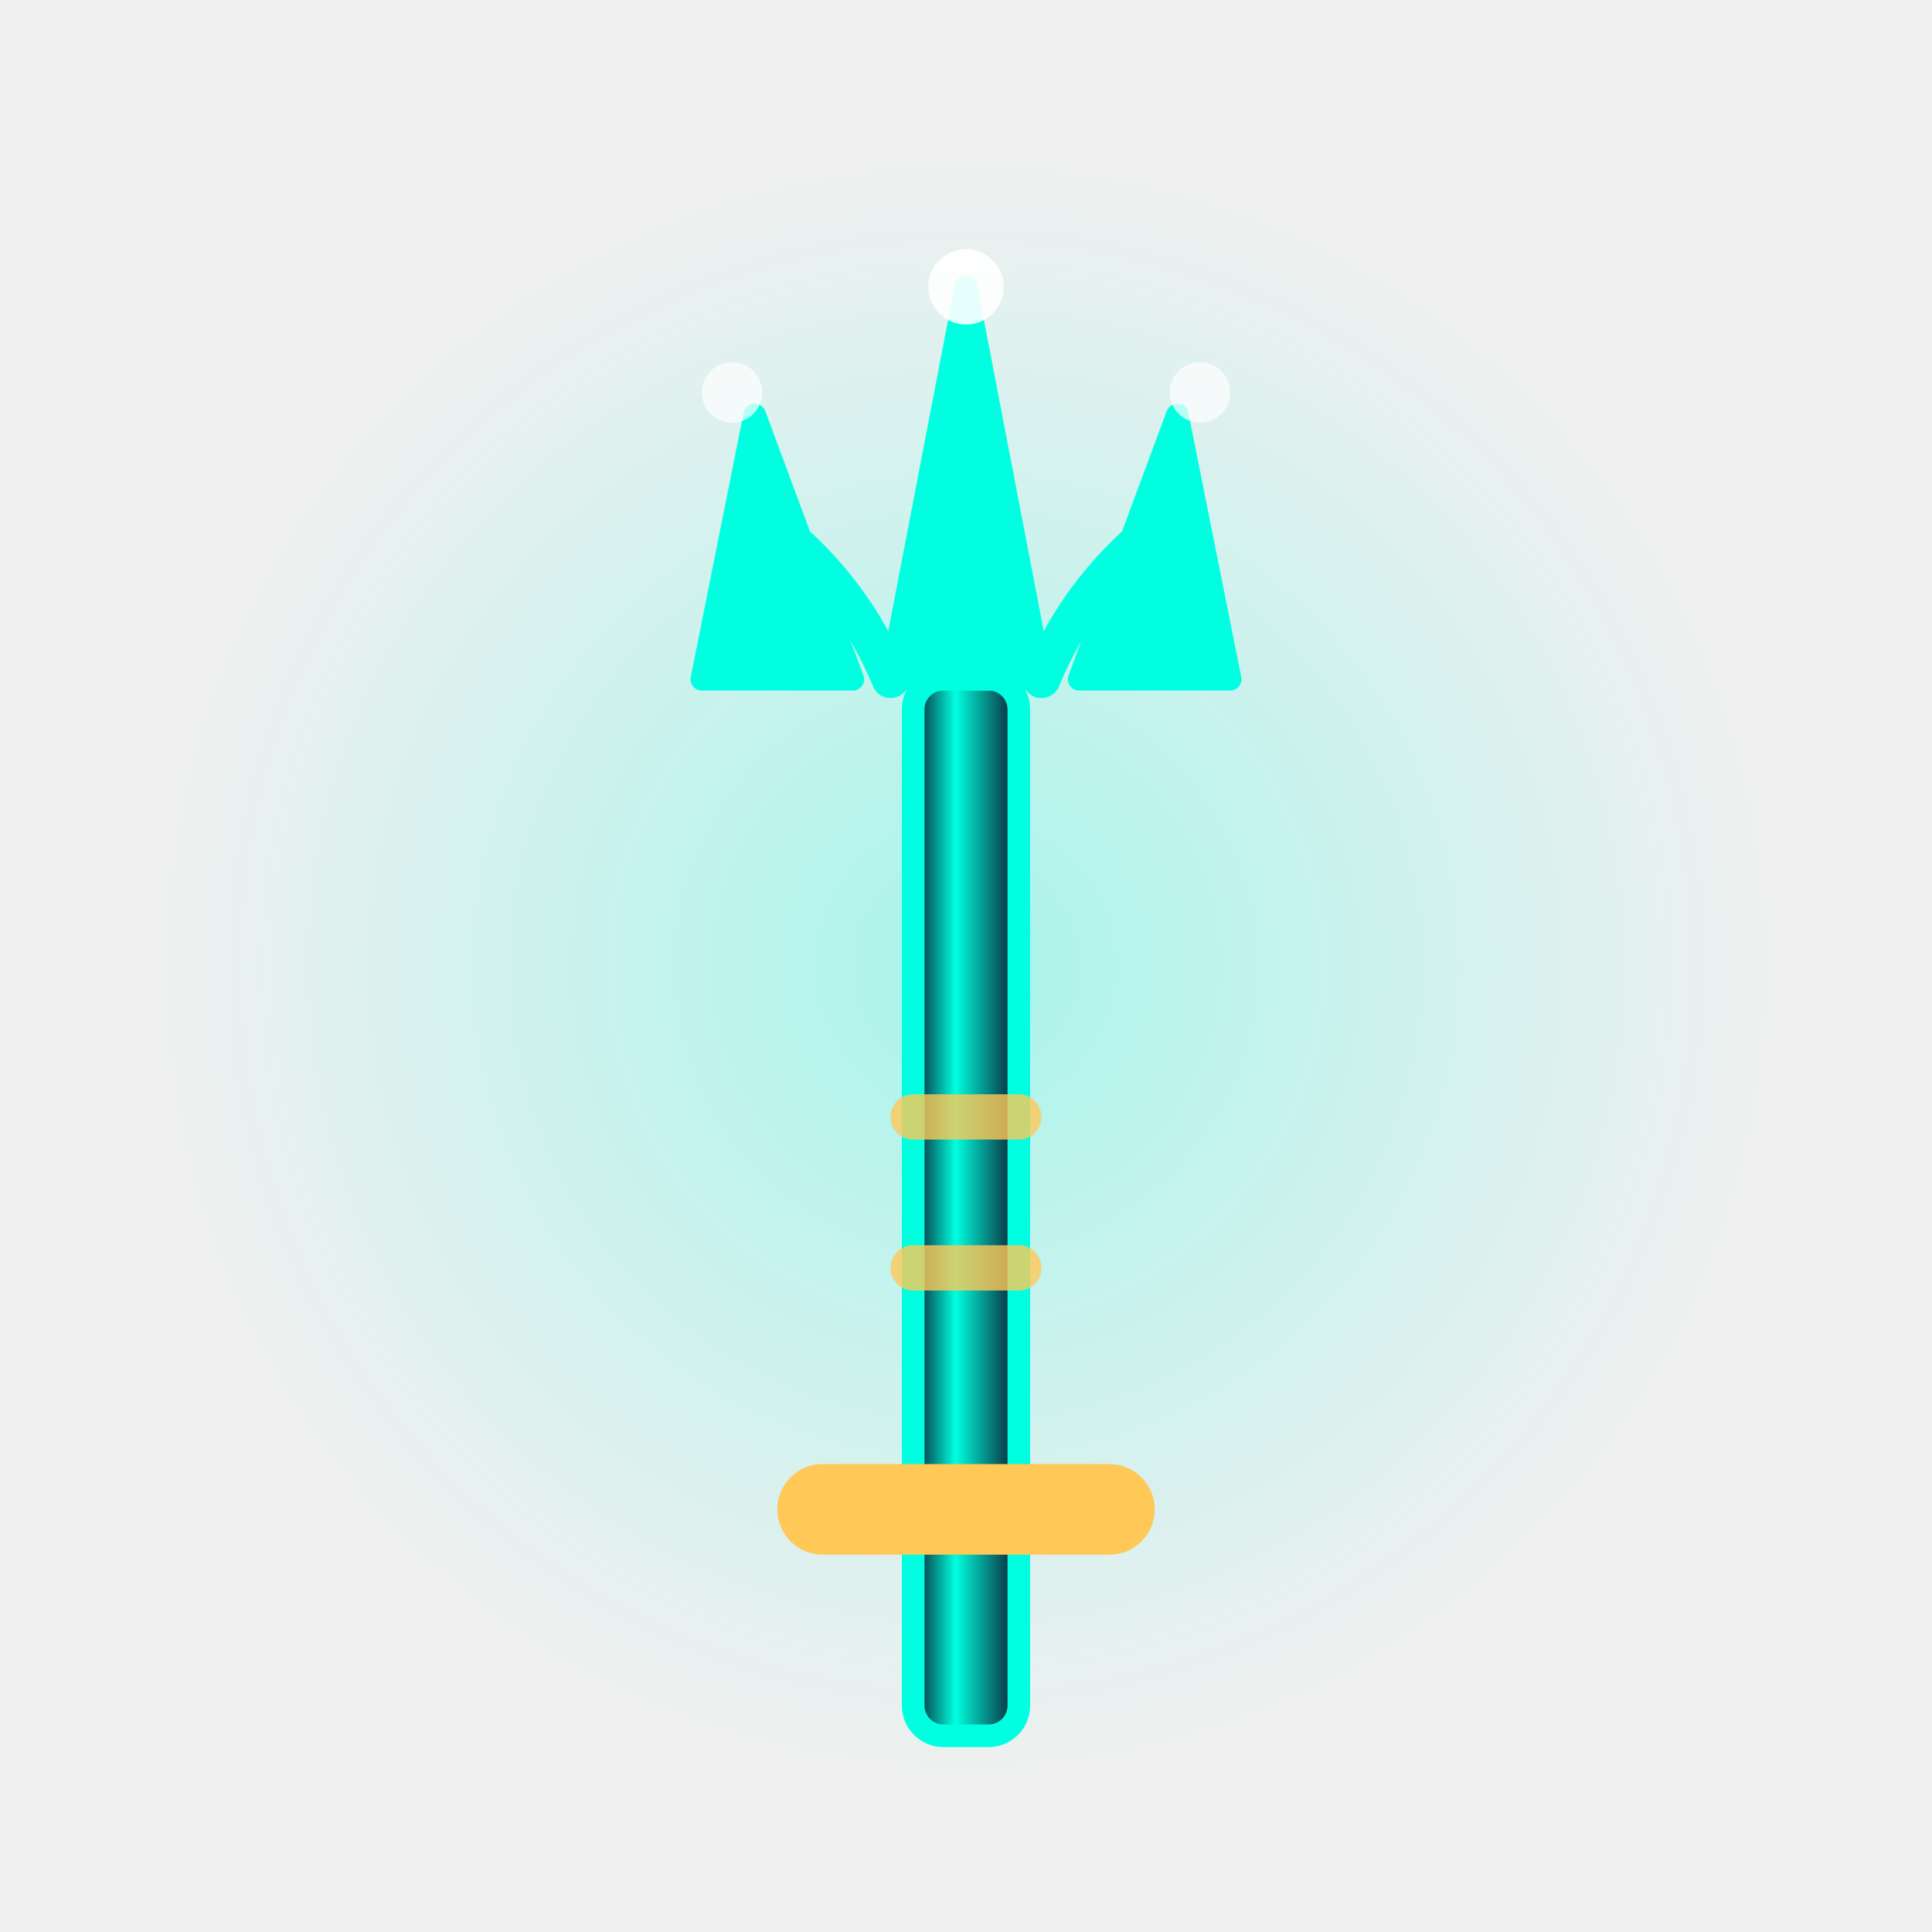
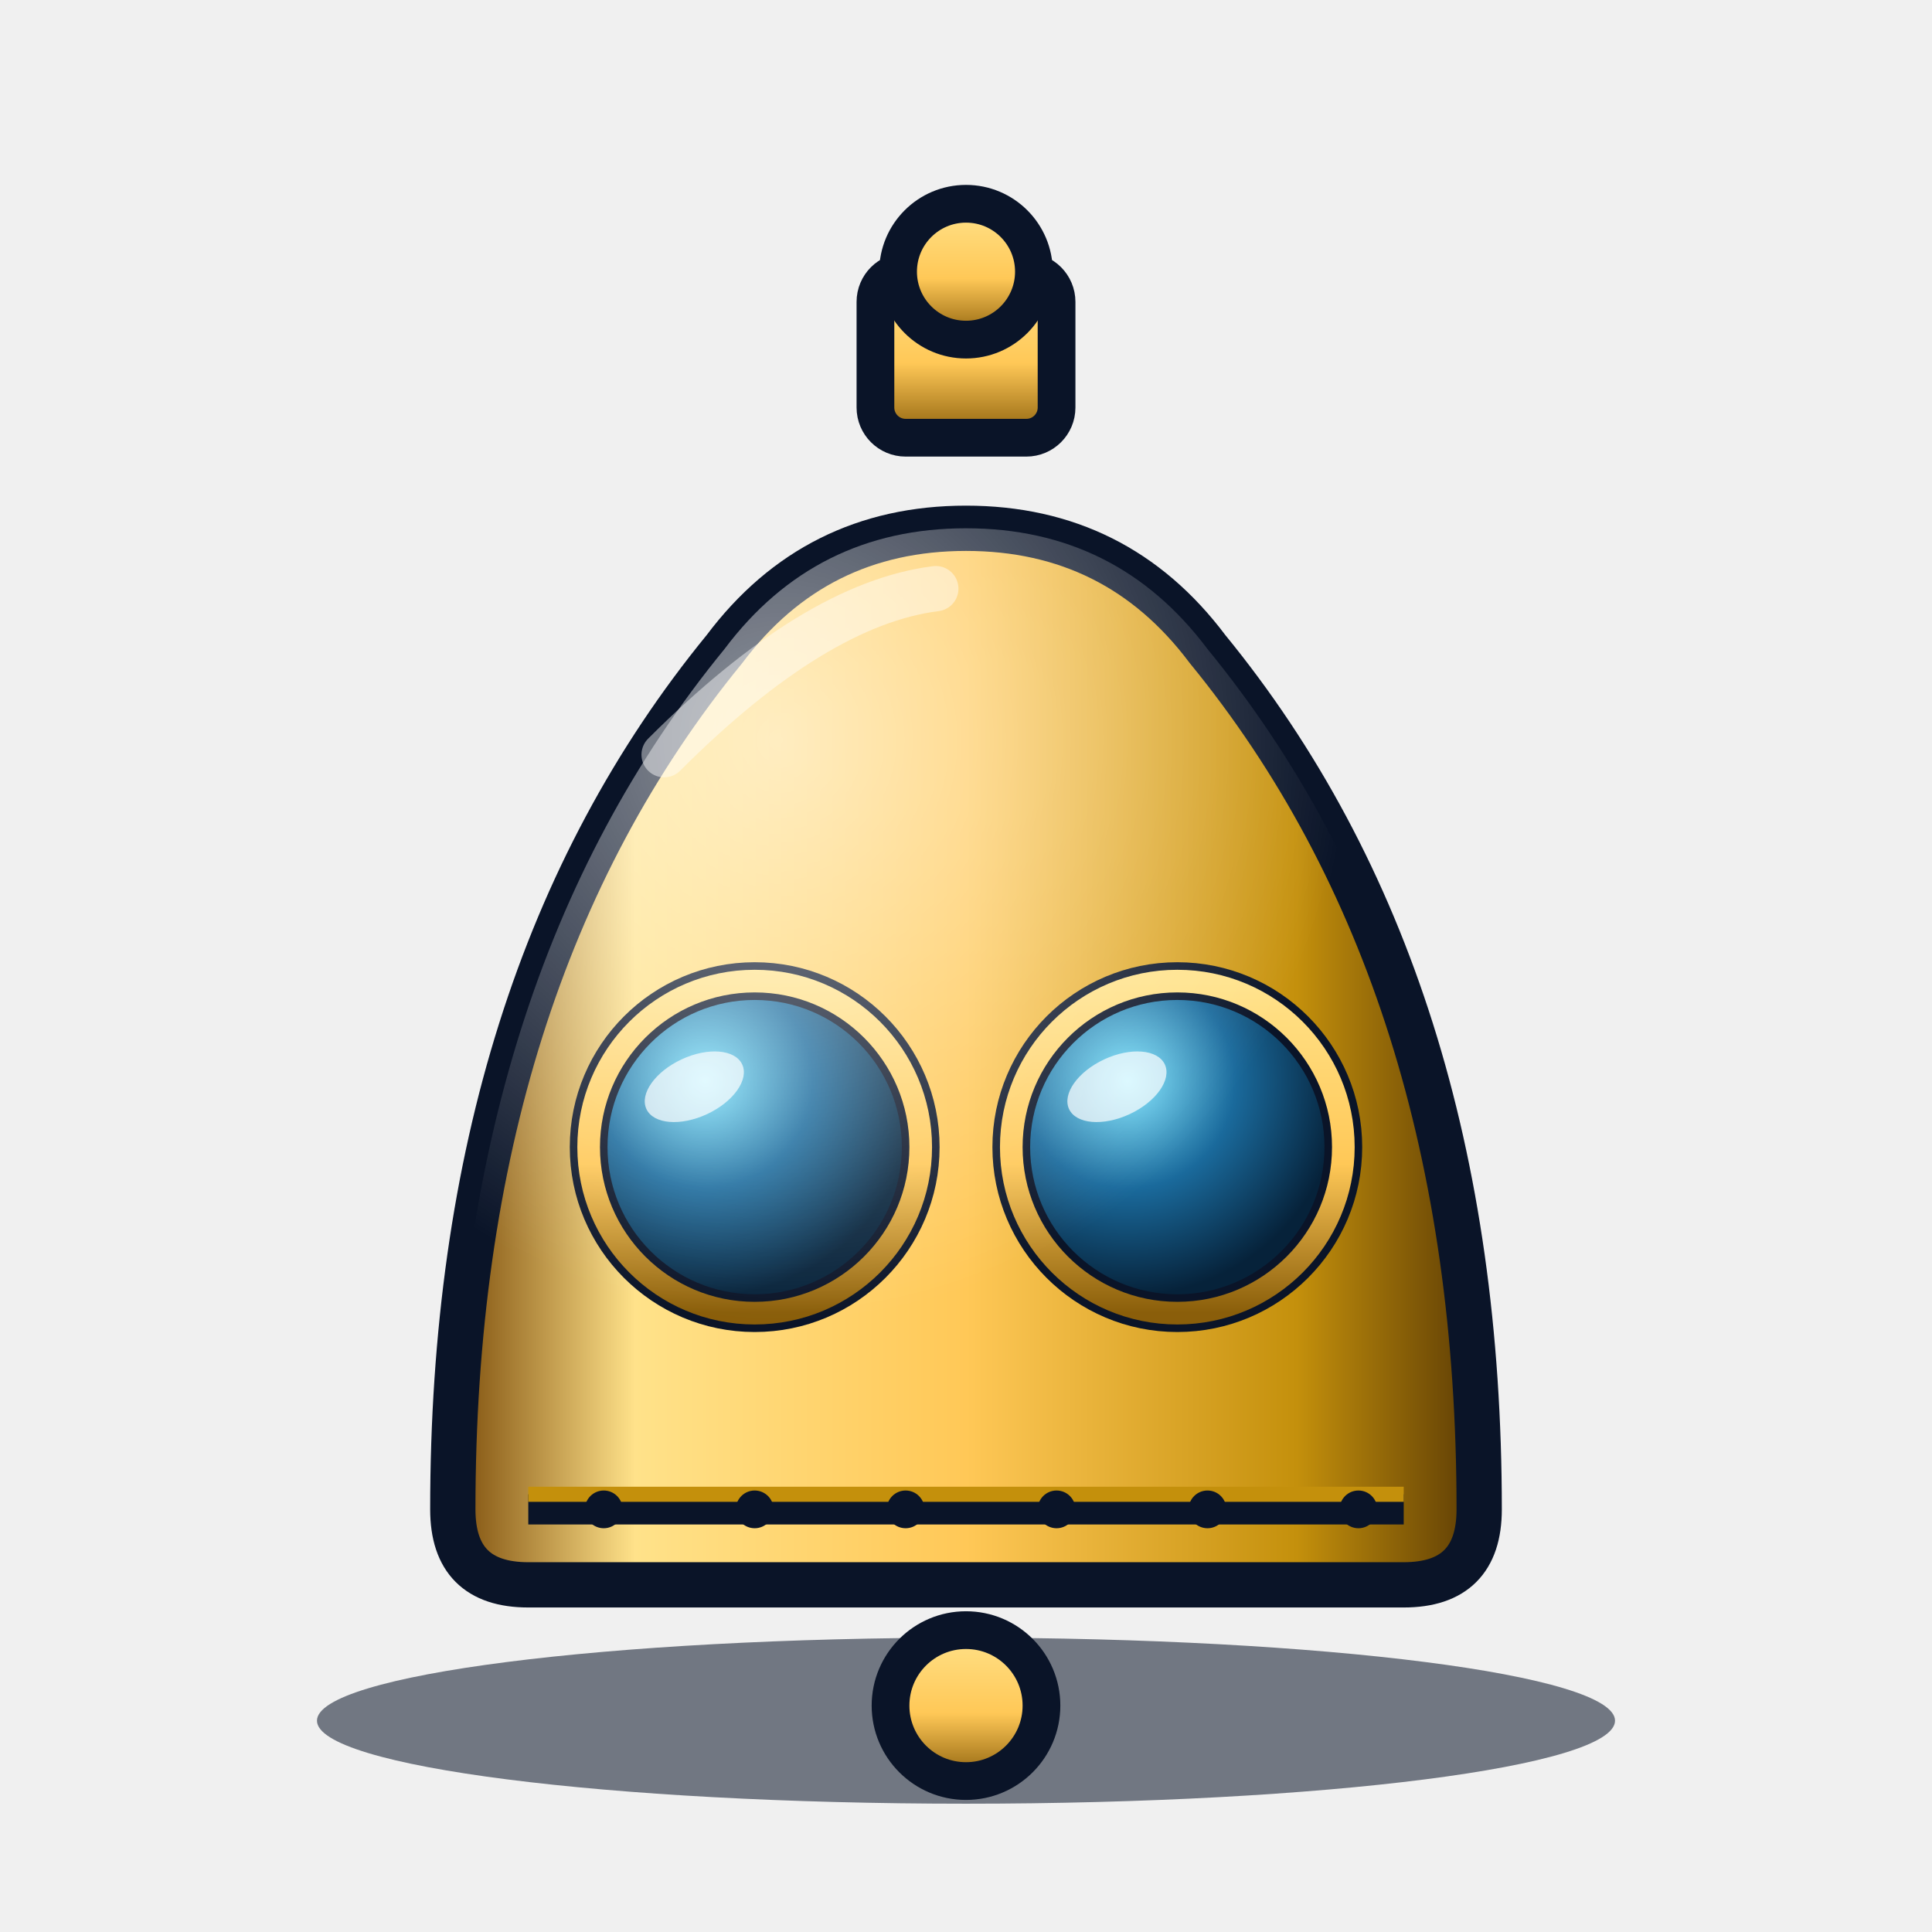
<svg xmlns="http://www.w3.org/2000/svg" viewBox="0 0 256 256" width="256" height="256">
  <defs>
-     <radialGradient id="glow6" cx="50%" cy="50%" r="50%">
-       <stop offset="0%" stop-color="#00ffe0" stop-opacity="0.3" />
-       <stop offset="100%" stop-color="#00ffe0" stop-opacity="0" />
+     <linearGradient id="b6brass" x1="0" y1="0" x2="1" y2="0">
+       <stop offset="0" stop-color="#7a4a08" />
+       <stop offset="0.18" stop-color="#ffe28a" />
+       <stop offset="0.5" stop-color="#ffc857" />
+       <stop offset="0.82" stop-color="#c4900c" />
+       <stop offset="1" stop-color="#5a3a04" />
+     </linearGradient>
+     <linearGradient id="b6top" x1="0" y1="0" x2="0" y2="1">
+       <stop offset="0" stop-color="#ffe28a" />
+       <stop offset="0.55" stop-color="#ffc857" />
+       <stop offset="1" stop-color="#8a5e0a" />
+     </linearGradient>
+     <radialGradient id="b6port" cx="35%" cy="30%" r="65%">
+       <stop offset="0" stop-color="#7fe6ff" />
+       <stop offset="0.5" stop-color="#1a6a9c" />
+       <stop offset="1" stop-color="#06223a" />
    </radialGradient>
-     <linearGradient id="shaft6" x1="0%" y1="0%" x2="100%" y2="0%">
-       <stop offset="0%" stop-color="#0a1428" />
-       <stop offset="40%" stop-color="#00ffe0" />
-       <stop offset="100%" stop-color="#0a1428" />
-     </linearGradient>
+     <radialGradient id="hl6" cx="32%" cy="20%" r="55%">
+       <stop offset="0" stop-color="#ffffff" stop-opacity="0.55" />
+       <stop offset="1" stop-color="#ffffff" stop-opacity="0" />
+     </radialGradient>
  </defs>
-   <ellipse cx="128" cy="128" rx="110" ry="110" fill="url(#glow6)" />
-   <rect x="121" y="90" width="14" height="140" rx="4" fill="url(#shaft6)" stroke="#00ffe0" stroke-width="3" />
-   <path d="M128 38 L118 90 L138 90 Z" fill="#00ffe0" stroke="#00ffe0" stroke-width="3" stroke-linejoin="round" />
-   <path d="M100 55 L93 90 L113 90 Z" fill="#00ffe0" stroke="#00ffe0" stroke-width="3" stroke-linejoin="round" />
-   <path d="M156 55 L163 90 L143 90 Z" fill="#00ffe0" stroke="#00ffe0" stroke-width="3" stroke-linejoin="round" />
-   <path d="M103 70 Q113 78 118 90" fill="none" stroke="#00ffe0" stroke-width="5" stroke-linecap="round" />
-   <path d="M153 70 Q143 78 138 90" fill="none" stroke="#00ffe0" stroke-width="5" stroke-linecap="round" />
-   <rect x="104" y="195" width="48" height="10" rx="5" fill="#ffc857" stroke="#ffc857" stroke-width="2" />
-   <rect x="118" y="145" width="20" height="6" rx="3" fill="#ffc857" opacity="0.8" />
-   <rect x="118" y="165" width="20" height="6" rx="3" fill="#ffc857" opacity="0.8" />
-   <circle cx="128" cy="38" r="5" fill="white" opacity="0.9" />
-   <circle cx="97" cy="52" r="4" fill="white" opacity="0.7" />
-   <circle cx="159" cy="52" r="4" fill="white" opacity="0.7" />
+   <ellipse cx="128" cy="228" rx="86" ry="11" fill="#0a1428" opacity="0.55" />
+   <rect x="116" y="36" width="24" height="22" rx="4" fill="url(#b6top)" stroke="#0a1428" stroke-width="5" />
+   <circle cx="128" cy="36" r="9" fill="url(#b6top)" stroke="#0a1428" stroke-width="5" />
+   <path d="M60 200            Q60 130 96 86            Q108 70 128 70            Q148 70 160 86            Q196 130 196 200            Q196 210 186 210            L70 210 Q60 210 60 200 Z" fill="url(#b6brass)" stroke="#0a1428" stroke-width="6" stroke-linejoin="round" />
+   <path d="M70 200 L186 200" stroke="#0a1428" stroke-width="4" />
+   <path d="M70 200 L186 200" stroke="#c4900c" stroke-width="2" transform="translate(0,-2)" />
+   <g fill="#0a1428">
+     <circle cx="80" cy="200" r="2.5" />
+     <circle cx="100" cy="200" r="2.5" />
+     <circle cx="120" cy="200" r="2.5" />
+     <circle cx="140" cy="200" r="2.5" />
+     <circle cx="160" cy="200" r="2.5" />
+     <circle cx="180" cy="200" r="2.5" />
+   </g>
+   <circle cx="100" cy="152" r="22" fill="url(#b6port)" stroke="#0a1428" stroke-width="5" />
+   <circle cx="100" cy="152" r="22" fill="none" stroke="url(#b6top)" stroke-width="3" />
+   <ellipse cx="92" cy="144" rx="7" ry="4" fill="#ffffff" opacity="0.7" transform="rotate(-25 92 144)" />
+   <circle cx="156" cy="152" r="22" fill="url(#b6port)" stroke="#0a1428" stroke-width="5" />
+   <circle cx="156" cy="152" r="22" fill="none" stroke="url(#b6top)" stroke-width="3" />
+   <ellipse cx="148" cy="144" rx="7" ry="4" fill="#ffffff" opacity="0.7" transform="rotate(-25 148 144)" />
+   <circle cx="128" cy="226" r="10" fill="url(#b6top)" stroke="#0a1428" stroke-width="5" />
+   <path d="M60 200 Q60 130 96 86 Q108 70 128 70 Q148 70 160 86 Q196 130 196 200 Q196 210 186 210 L70 210 Q60 210 60 200 Z" fill="url(#hl6)" />
+   <path d="M88 100 Q108 80 124 78" fill="none" stroke="#ffffff" stroke-width="6" stroke-linecap="round" opacity="0.45" />
</svg>
